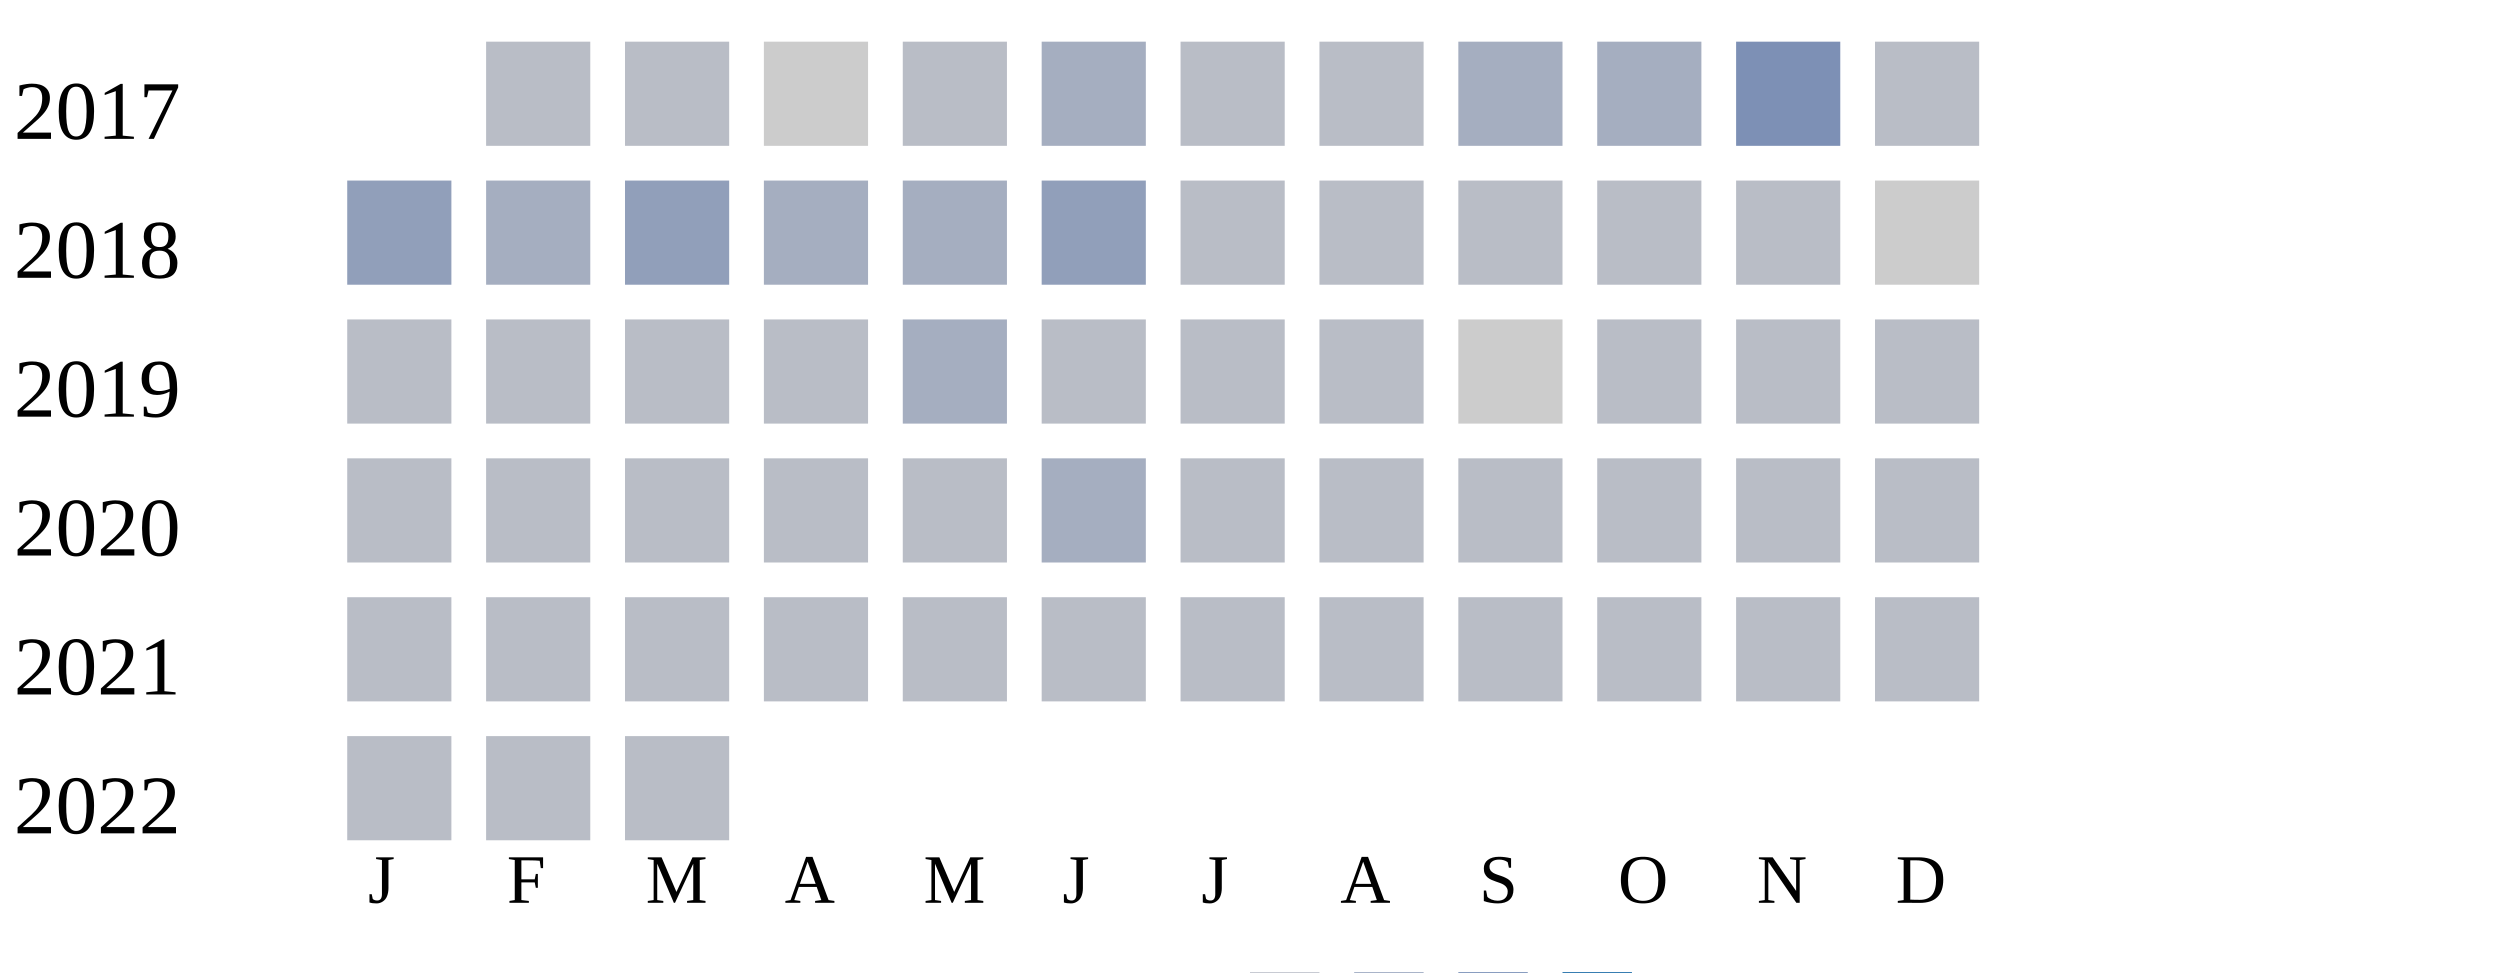
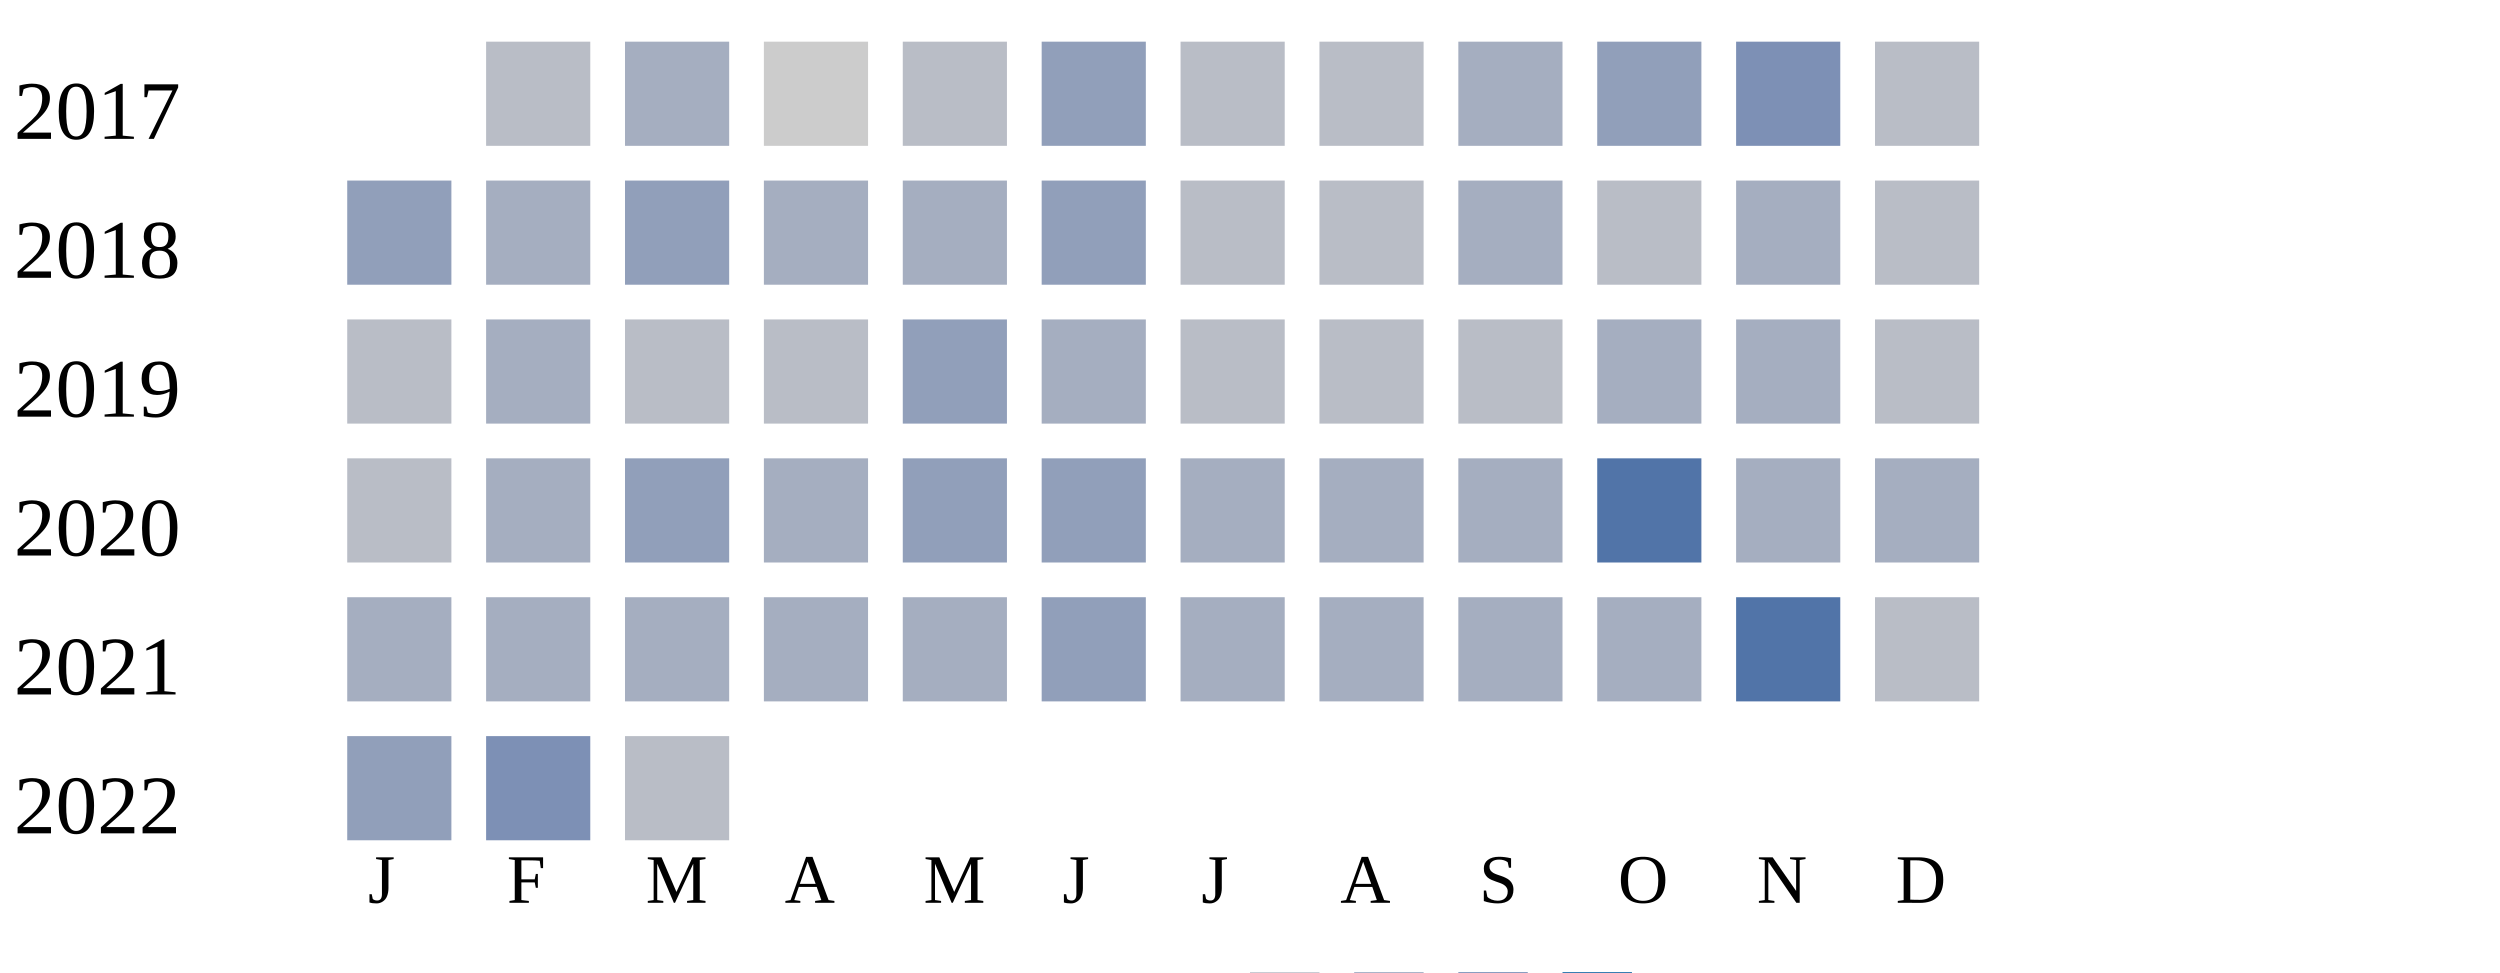
<svg xmlns="http://www.w3.org/2000/svg" width="360" height="140">
  <g transform="translate(0 0)">
    <text x="2" y="20">2017</text>
    <rect x="70" y="6" width="15" height="15" fill="#b9bdc6" />
-     <rect x="90" y="6" width="15" height="15" fill="#b9bdc6" />
+     <rect x="90" y="6" width="15" height="15" fill="#a5aec0" />
    <rect x="110" y="6" width="15" height="15" fill="#cccccc" />
    <rect x="130" y="6" width="15" height="15" fill="#b9bdc6" />
-     <rect x="150" y="6" width="15" height="15" fill="#a5aec0" />
+     <rect x="150" y="6" width="15" height="15" fill="#919fba" />
    <rect x="170" y="6" width="15" height="15" fill="#b9bdc6" />
    <rect x="190" y="6" width="15" height="15" fill="#b9bdc6" />
    <rect x="210" y="6" width="15" height="15" fill="#a5aec0" />
-     <rect x="230" y="6" width="15" height="15" fill="#a5aec0" />
+     <rect x="230" y="6" width="15" height="15" fill="#919fba" />
    <rect x="250" y="6" width="15" height="15" fill="#7d90b5" />
    <rect x="270" y="6" width="15" height="15" fill="#b9bdc6" />
  </g>
  <g transform="translate(0 20)">
    <text x="2" y="20">2018</text>
    <rect x="50" y="6" width="15" height="15" fill="#919fba" />
    <rect x="70" y="6" width="15" height="15" fill="#a5aec0" />
    <rect x="90" y="6" width="15" height="15" fill="#919fba" />
    <rect x="110" y="6" width="15" height="15" fill="#a5aec0" />
    <rect x="130" y="6" width="15" height="15" fill="#a5aec0" />
    <rect x="150" y="6" width="15" height="15" fill="#919fba" />
    <rect x="170" y="6" width="15" height="15" fill="#b9bdc6" />
    <rect x="190" y="6" width="15" height="15" fill="#b9bdc6" />
-     <rect x="210" y="6" width="15" height="15" fill="#b9bdc6" />
+     <rect x="210" y="6" width="15" height="15" fill="#a5aec0" />
    <rect x="230" y="6" width="15" height="15" fill="#b9bdc6" />
-     <rect x="250" y="6" width="15" height="15" fill="#b9bdc6" />
-     <rect x="270" y="6" width="15" height="15" fill="#cccccc" />
+     <rect x="250" y="6" width="15" height="15" fill="#a5aec0" />
+     <rect x="270" y="6" width="15" height="15" fill="#b9bdc6" />
  </g>
  <g transform="translate(0 40)">
    <text x="2" y="20">2019</text>
    <rect x="50" y="6" width="15" height="15" fill="#b9bdc6" />
-     <rect x="70" y="6" width="15" height="15" fill="#b9bdc6" />
+     <rect x="70" y="6" width="15" height="15" fill="#a5aec0" />
    <rect x="90" y="6" width="15" height="15" fill="#b9bdc6" />
    <rect x="110" y="6" width="15" height="15" fill="#b9bdc6" />
-     <rect x="130" y="6" width="15" height="15" fill="#a5aec0" />
-     <rect x="150" y="6" width="15" height="15" fill="#b9bdc6" />
+     <rect x="130" y="6" width="15" height="15" fill="#919fba" />
+     <rect x="150" y="6" width="15" height="15" fill="#a5aec0" />
    <rect x="170" y="6" width="15" height="15" fill="#b9bdc6" />
    <rect x="190" y="6" width="15" height="15" fill="#b9bdc6" />
-     <rect x="210" y="6" width="15" height="15" fill="#cccccc" />
-     <rect x="230" y="6" width="15" height="15" fill="#b9bdc6" />
-     <rect x="250" y="6" width="15" height="15" fill="#b9bdc6" />
+     <rect x="210" y="6" width="15" height="15" fill="#b9bdc6" />
+     <rect x="230" y="6" width="15" height="15" fill="#a5aec0" />
+     <rect x="250" y="6" width="15" height="15" fill="#a5aec0" />
    <rect x="270" y="6" width="15" height="15" fill="#b9bdc6" />
  </g>
  <g transform="translate(0 60)">
    <text x="2" y="20">2020</text>
    <rect x="50" y="6" width="15" height="15" fill="#b9bdc6" />
-     <rect x="70" y="6" width="15" height="15" fill="#b9bdc6" />
-     <rect x="90" y="6" width="15" height="15" fill="#b9bdc6" />
-     <rect x="110" y="6" width="15" height="15" fill="#b9bdc6" />
-     <rect x="130" y="6" width="15" height="15" fill="#b9bdc6" />
-     <rect x="150" y="6" width="15" height="15" fill="#a5aec0" />
-     <rect x="170" y="6" width="15" height="15" fill="#b9bdc6" />
-     <rect x="190" y="6" width="15" height="15" fill="#b9bdc6" />
-     <rect x="210" y="6" width="15" height="15" fill="#b9bdc6" />
-     <rect x="230" y="6" width="15" height="15" fill="#b9bdc6" />
-     <rect x="250" y="6" width="15" height="15" fill="#b9bdc6" />
-     <rect x="270" y="6" width="15" height="15" fill="#b9bdc6" />
+     <rect x="70" y="6" width="15" height="15" fill="#a5aec0" />
+     <rect x="90" y="6" width="15" height="15" fill="#919fba" />
+     <rect x="110" y="6" width="15" height="15" fill="#a5aec0" />
+     <rect x="130" y="6" width="15" height="15" fill="#919fba" />
+     <rect x="150" y="6" width="15" height="15" fill="#919fba" />
+     <rect x="170" y="6" width="15" height="15" fill="#a5aec0" />
+     <rect x="190" y="6" width="15" height="15" fill="#a5aec0" />
+     <rect x="210" y="6" width="15" height="15" fill="#a5aec0" />
+     <rect x="230" y="6" width="15" height="15" fill="#5174a8" />
+     <rect x="250" y="6" width="15" height="15" fill="#a5aec0" />
+     <rect x="270" y="6" width="15" height="15" fill="#a5aec0" />
  </g>
  <g transform="translate(0 80)">
    <text x="2" y="20">2021</text>
-     <rect x="50" y="6" width="15" height="15" fill="#b9bdc6" />
-     <rect x="70" y="6" width="15" height="15" fill="#b9bdc6" />
-     <rect x="90" y="6" width="15" height="15" fill="#b9bdc6" />
-     <rect x="110" y="6" width="15" height="15" fill="#b9bdc6" />
-     <rect x="130" y="6" width="15" height="15" fill="#b9bdc6" />
-     <rect x="150" y="6" width="15" height="15" fill="#b9bdc6" />
-     <rect x="170" y="6" width="15" height="15" fill="#b9bdc6" />
-     <rect x="190" y="6" width="15" height="15" fill="#b9bdc6" />
-     <rect x="210" y="6" width="15" height="15" fill="#b9bdc6" />
-     <rect x="230" y="6" width="15" height="15" fill="#b9bdc6" />
-     <rect x="250" y="6" width="15" height="15" fill="#b9bdc6" />
+     <rect x="50" y="6" width="15" height="15" fill="#a5aec0" />
+     <rect x="70" y="6" width="15" height="15" fill="#a5aec0" />
+     <rect x="90" y="6" width="15" height="15" fill="#a5aec0" />
+     <rect x="110" y="6" width="15" height="15" fill="#a5aec0" />
+     <rect x="130" y="6" width="15" height="15" fill="#a5aec0" />
+     <rect x="150" y="6" width="15" height="15" fill="#919fba" />
+     <rect x="170" y="6" width="15" height="15" fill="#a5aec0" />
+     <rect x="190" y="6" width="15" height="15" fill="#a5aec0" />
+     <rect x="210" y="6" width="15" height="15" fill="#a5aec0" />
+     <rect x="230" y="6" width="15" height="15" fill="#a5aec0" />
+     <rect x="250" y="6" width="15" height="15" fill="#5174a8" />
    <rect x="270" y="6" width="15" height="15" fill="#b9bdc6" />
  </g>
  <g transform="translate(0 100)">
    <text x="2" y="20">2022</text>
-     <rect x="50" y="6" width="15" height="15" fill="#b9bdc6" />
-     <rect x="70" y="6" width="15" height="15" fill="#b9bdc6" />
+     <rect x="50" y="6" width="15" height="15" fill="#919fba" />
+     <rect x="70" y="6" width="15" height="15" fill="#7d90b5" />
    <rect x="90" y="6" width="15" height="15" fill="#b9bdc6" />
  </g>
  <text style="font-size: 10px; text-align: center" x="53" y="130">J</text>
  <text style="font-size: 10px; text-align: center" x="73" y="130">F</text>
  <text style="font-size: 10px; text-align: center" x="93" y="130">M</text>
  <text style="font-size: 10px; text-align: center" x="113" y="130">A</text>
  <text style="font-size: 10px; text-align: center" x="133" y="130">M</text>
  <text style="font-size: 10px; text-align: center" x="153" y="130">J</text>
  <text style="font-size: 10px; text-align: center" x="173" y="130">J</text>
  <text style="font-size: 10px; text-align: center" x="193" y="130">A</text>
  <text style="font-size: 10px; text-align: center" x="213" y="130">S</text>
  <text style="font-size: 10px; text-align: center" x="233" y="130">O</text>
  <text style="font-size: 10px; text-align: center" x="253" y="130">N</text>
  <text style="font-size: 10px; text-align: center" x="273" y="130">D</text>
  <text style="font-size: 10px;" x="155" y="149">Less</text>
  <rect fill="#b9bdc6" width="10" height="10" x="180" y="140" />
  <rect fill="#919fba" width="10" height="10" x="195" y="140" />
  <rect fill="#6882ae" width="10" height="10" x="210" y="140" />
  <rect fill="#005a9c" width="10" height="10" x="225" y="140" />
  <text x="240" y="149" style="font-size: 10px;">More</text>
</svg>
